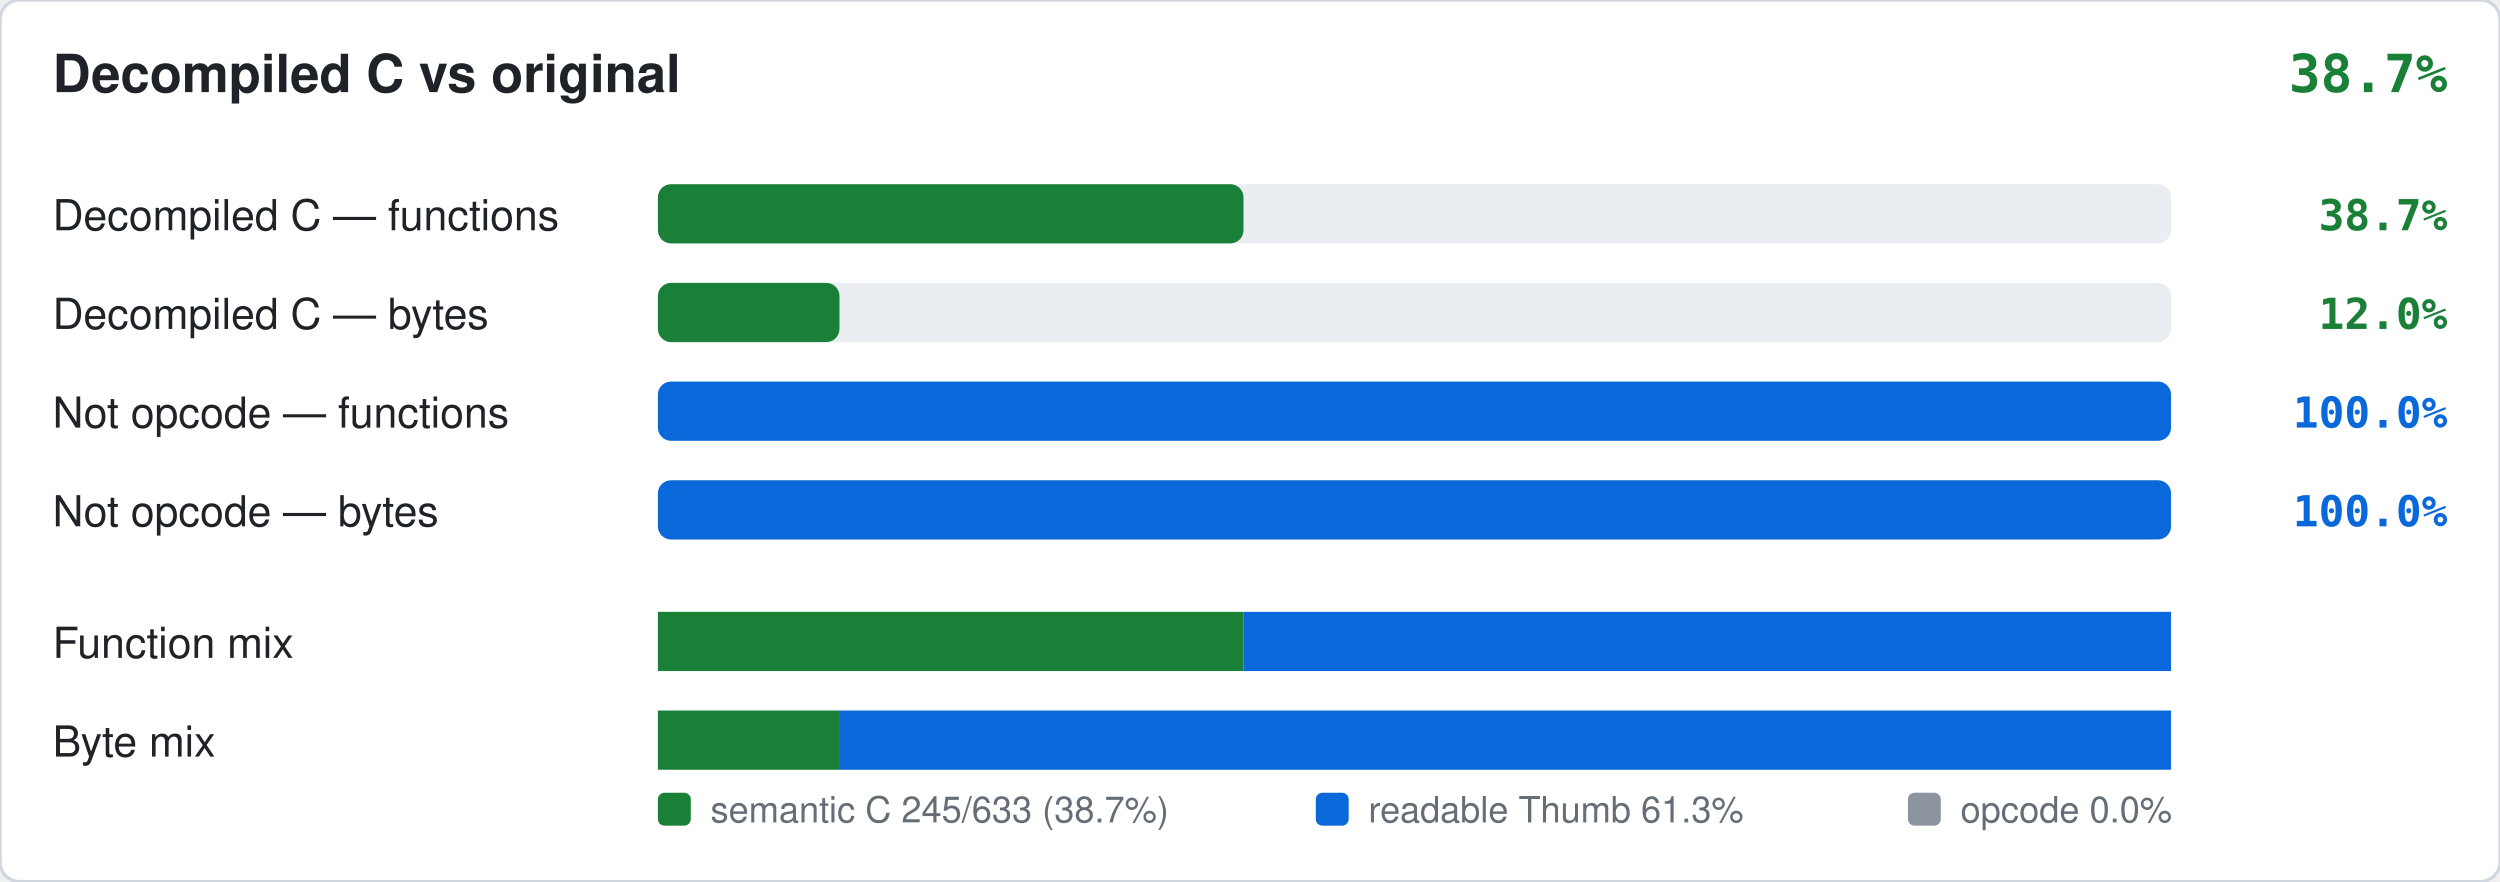
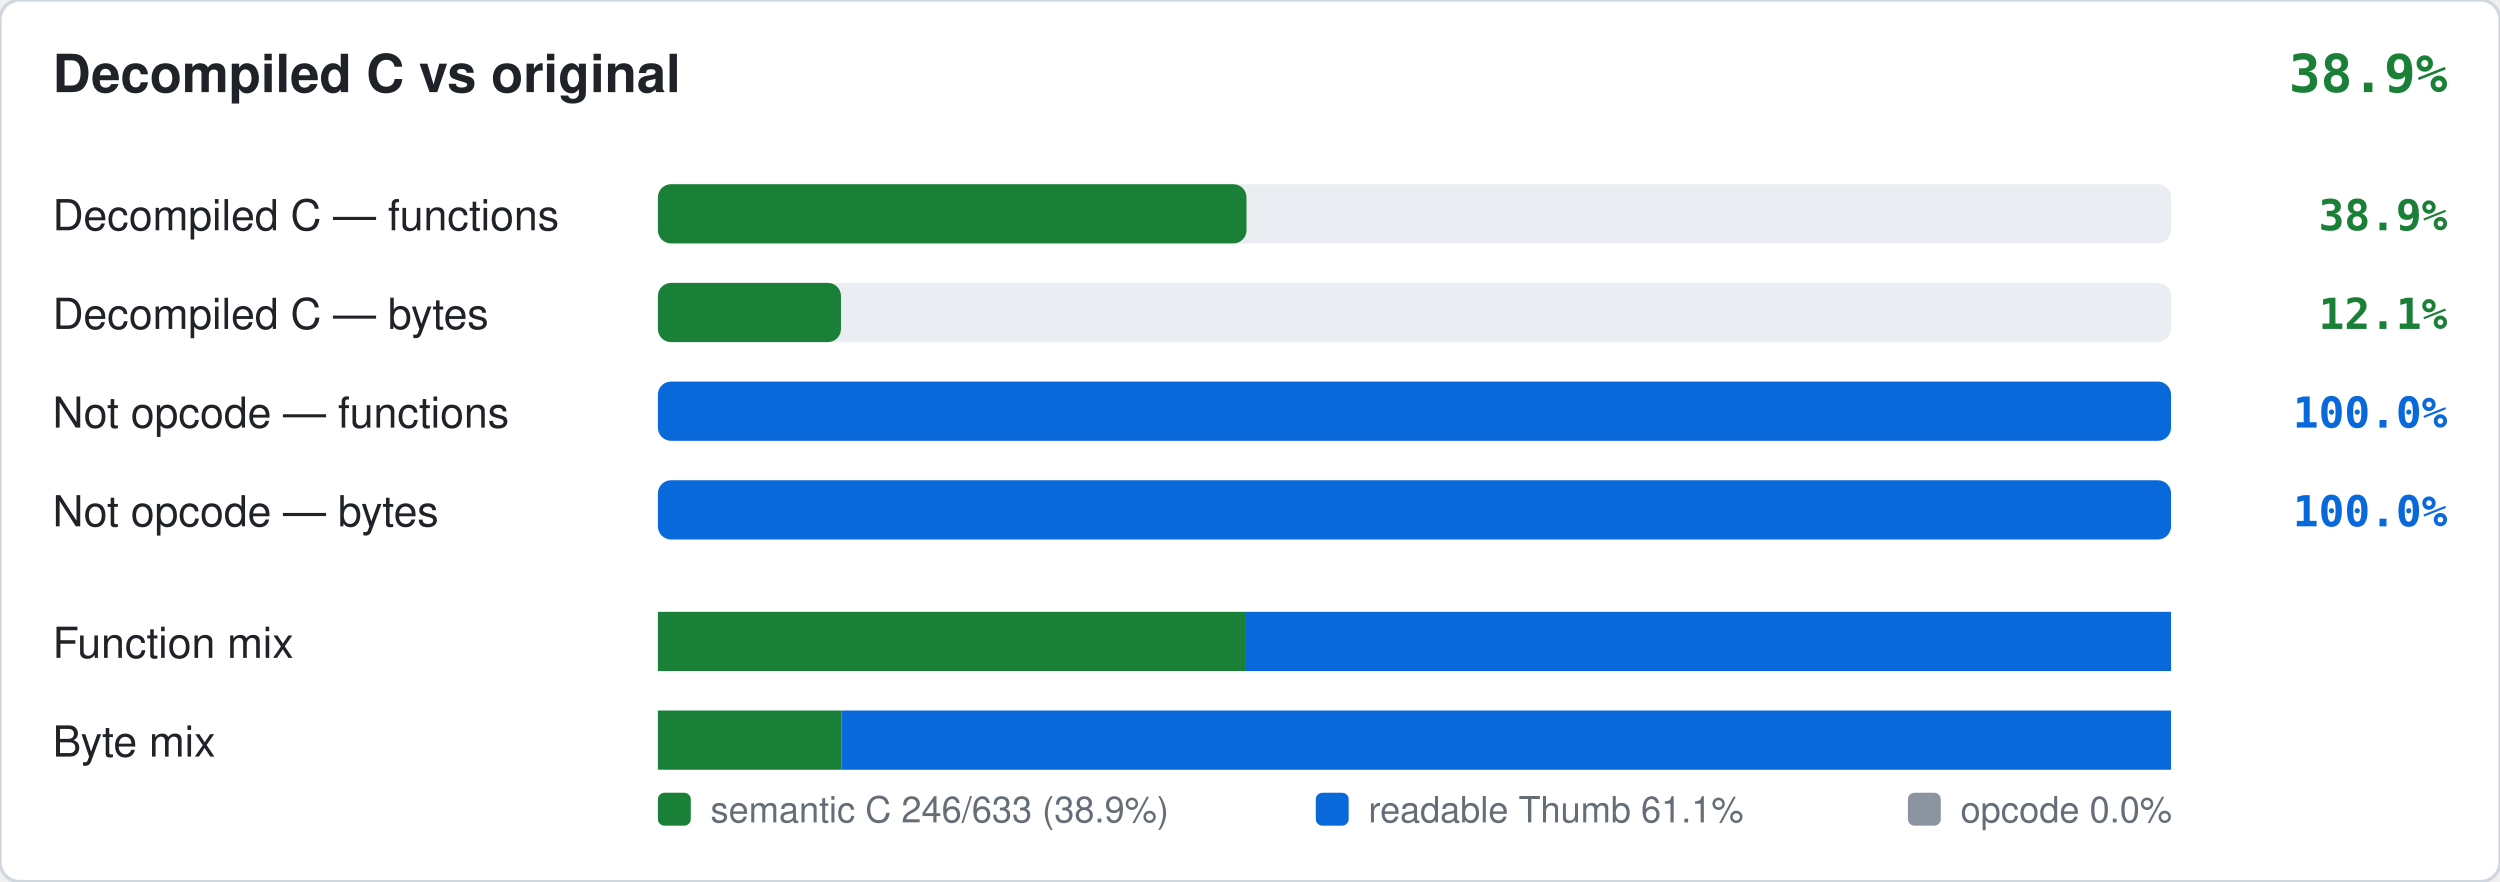
- <svg xmlns="http://www.w3.org/2000/svg" width="760" height="268" viewBox="0 0 760 268" role="img" aria-label="Decompiled C 38.7% functions, 12.0% bytes (245/633, 10,862/90,272)">
+ <svg xmlns="http://www.w3.org/2000/svg" width="760" height="268" viewBox="0 0 760 268" role="img" aria-label="Decompiled C 38.9% functions, 12.1% bytes (246/633, 10,954/90,272)">
  <rect width="760" height="268" rx="6" fill="#ffffff" stroke="#d0d7de" />
  <text x="16" y="28" font-family="-apple-system,BlinkMacSystemFont,Segoe UI,Helvetica,Arial,sans-serif" font-size="16" font-weight="600" fill="#1f2328">Decompiled C vs original</text>
-   <text x="744" y="28" text-anchor="end" font-family="ui-monospace,SFMono-Regular,Menlo,Consolas,monospace" font-size="16" font-weight="700" fill="#1a7f37">38.7%</text>
+   <text x="744" y="28" text-anchor="end" font-family="ui-monospace,SFMono-Regular,Menlo,Consolas,monospace" font-size="16" font-weight="700" fill="#1a7f37">38.9%</text>
  <text x="16" y="70" font-family="-apple-system,BlinkMacSystemFont,Segoe UI,Helvetica,Arial,sans-serif" font-size="13" fill="#1f2328">Decompiled C — functions</text>
  <rect x="200.00" y="56.00" width="460.00" height="18.00" rx="4" fill="#eaeef2" />
-   <rect x="200.00" y="56.00" width="178.02" height="18.00" rx="4" fill="#1a7f37" />
-   <text x="744" y="70" text-anchor="end" font-family="ui-monospace,SFMono-Regular,Menlo,Consolas,monospace" font-size="13" font-weight="700" fill="#1a7f37">38.7%</text>
+   <rect x="200.00" y="56.00" width="178.94" height="18.00" rx="4" fill="#1a7f37" />
+   <text x="744" y="70" text-anchor="end" font-family="ui-monospace,SFMono-Regular,Menlo,Consolas,monospace" font-size="13" font-weight="700" fill="#1a7f37">38.9%</text>
  <text x="16" y="100" font-family="-apple-system,BlinkMacSystemFont,Segoe UI,Helvetica,Arial,sans-serif" font-size="13" fill="#1f2328">Decompiled C — bytes</text>
  <rect x="200.00" y="86.00" width="460.00" height="18.00" rx="4" fill="#eaeef2" />
-   <rect x="200.00" y="86.00" width="55.20" height="18.00" rx="4" fill="#1a7f37" />
-   <text x="744" y="100" text-anchor="end" font-family="ui-monospace,SFMono-Regular,Menlo,Consolas,monospace" font-size="13" font-weight="700" fill="#1a7f37">12.0%</text>
+   <rect x="200.00" y="86.00" width="55.66" height="18.00" rx="4" fill="#1a7f37" />
+   <text x="744" y="100" text-anchor="end" font-family="ui-monospace,SFMono-Regular,Menlo,Consolas,monospace" font-size="13" font-weight="700" fill="#1a7f37">12.1%</text>
  <text x="16" y="130" font-family="-apple-system,BlinkMacSystemFont,Segoe UI,Helvetica,Arial,sans-serif" font-size="13" fill="#1f2328">Not opcode — functions</text>
  <rect x="200.00" y="116.00" width="460.00" height="18.00" rx="4" fill="#eaeef2" />
  <rect x="200.00" y="116.00" width="460.00" height="18.00" rx="4" fill="#0969da" />
  <text x="744" y="130" text-anchor="end" font-family="ui-monospace,SFMono-Regular,Menlo,Consolas,monospace" font-size="13" font-weight="700" fill="#0969da">100.0%</text>
  <text x="16" y="160" font-family="-apple-system,BlinkMacSystemFont,Segoe UI,Helvetica,Arial,sans-serif" font-size="13" fill="#1f2328">Not opcode — bytes</text>
  <rect x="200.00" y="146.00" width="460.00" height="18.00" rx="4" fill="#eaeef2" />
  <rect x="200.00" y="146.00" width="460.00" height="18.00" rx="4" fill="#0969da" />
  <text x="744" y="160" text-anchor="end" font-family="ui-monospace,SFMono-Regular,Menlo,Consolas,monospace" font-size="13" font-weight="700" fill="#0969da">100.0%</text>
  <text x="16" y="200" font-family="-apple-system,BlinkMacSystemFont,Segoe UI,Helvetica,Arial,sans-serif" font-size="13" fill="#1f2328">Function mix</text>
  <rect x="200.00" y="186.00" width="460.00" height="18.00" rx="4" fill="#eaeef2" />
-   <rect x="200.00" y="186.00" width="178.04" height="18.00" fill="#1a7f37" />
-   <rect x="378.04" y="186.00" width="281.96" height="18.00" fill="#0969da" />
+   <rect x="200.00" y="186.00" width="178.77" height="18.00" fill="#1a7f37" />
+   <rect x="378.77" y="186.00" width="281.23" height="18.00" fill="#0969da" />
  <text x="16" y="230" font-family="-apple-system,BlinkMacSystemFont,Segoe UI,Helvetica,Arial,sans-serif" font-size="13" fill="#1f2328">Byte mix</text>
  <rect x="200.00" y="216.00" width="460.00" height="18.00" rx="4" fill="#eaeef2" />
-   <rect x="200.00" y="216.00" width="55.35" height="18.00" fill="#1a7f37" />
-   <rect x="255.35" y="216.00" width="404.65" height="18.00" fill="#0969da" />
+   <rect x="200.00" y="216.00" width="55.82" height="18.00" fill="#1a7f37" />
+   <rect x="255.82" y="216.00" width="404.18" height="18.00" fill="#0969da" />
  <rect x="200" y="241" width="10" height="10" rx="2" fill="#1a7f37" />
-   <text x="216" y="250" font-family="-apple-system,BlinkMacSystemFont,Segoe UI,Helvetica,Arial,sans-serif" font-size="11" fill="#656d76">semantic C 245/633 (38.7%)</text>
+   <text x="216" y="250" font-family="-apple-system,BlinkMacSystemFont,Segoe UI,Helvetica,Arial,sans-serif" font-size="11" fill="#656d76">semantic C 246/633 (38.9%)</text>
  <rect x="400" y="241" width="10" height="10" rx="2" fill="#0969da" />
-   <text x="416" y="250" font-family="-apple-system,BlinkMacSystemFont,Segoe UI,Helvetica,Arial,sans-serif" font-size="11" fill="#656d76">readable Thumb 61.3%</text>
+   <text x="416" y="250" font-family="-apple-system,BlinkMacSystemFont,Segoe UI,Helvetica,Arial,sans-serif" font-size="11" fill="#656d76">readable Thumb 61.1%</text>
  <rect x="580" y="241" width="10" height="10" rx="2" fill="#8c959f" />
  <text x="596" y="250" font-family="-apple-system,BlinkMacSystemFont,Segoe UI,Helvetica,Arial,sans-serif" font-size="11" fill="#656d76">opcode 0.0%</text>
</svg>
